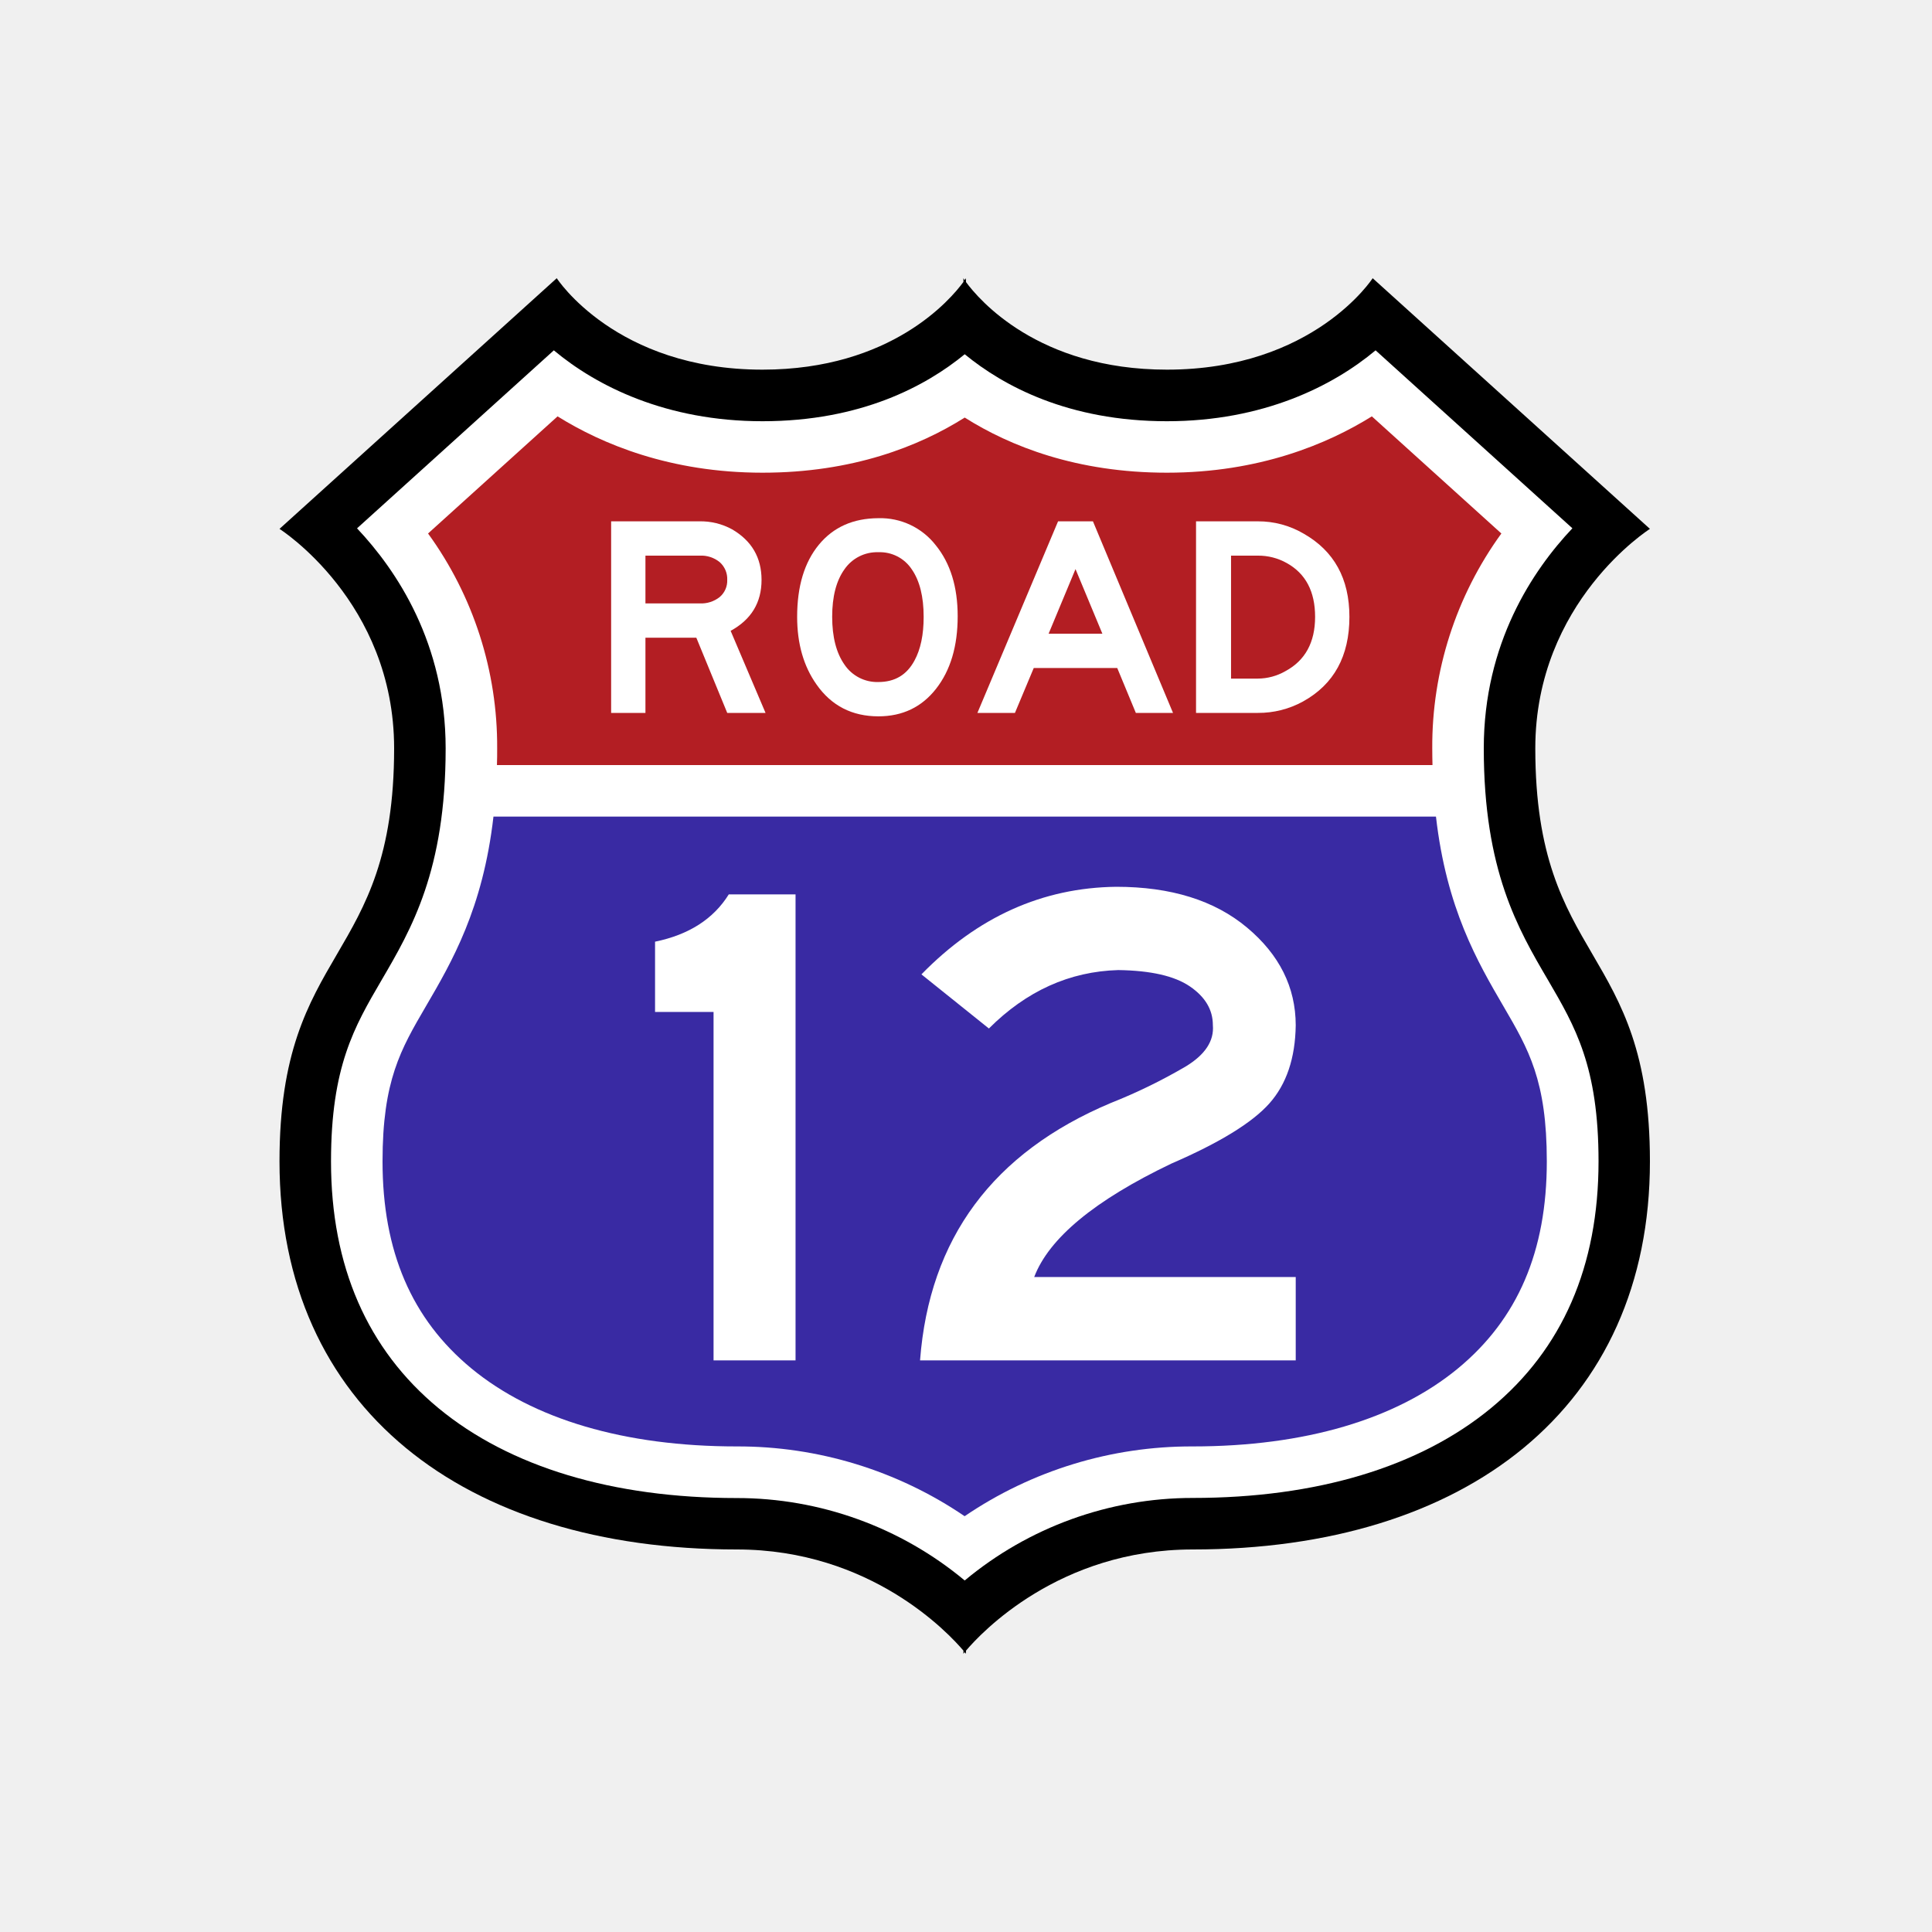
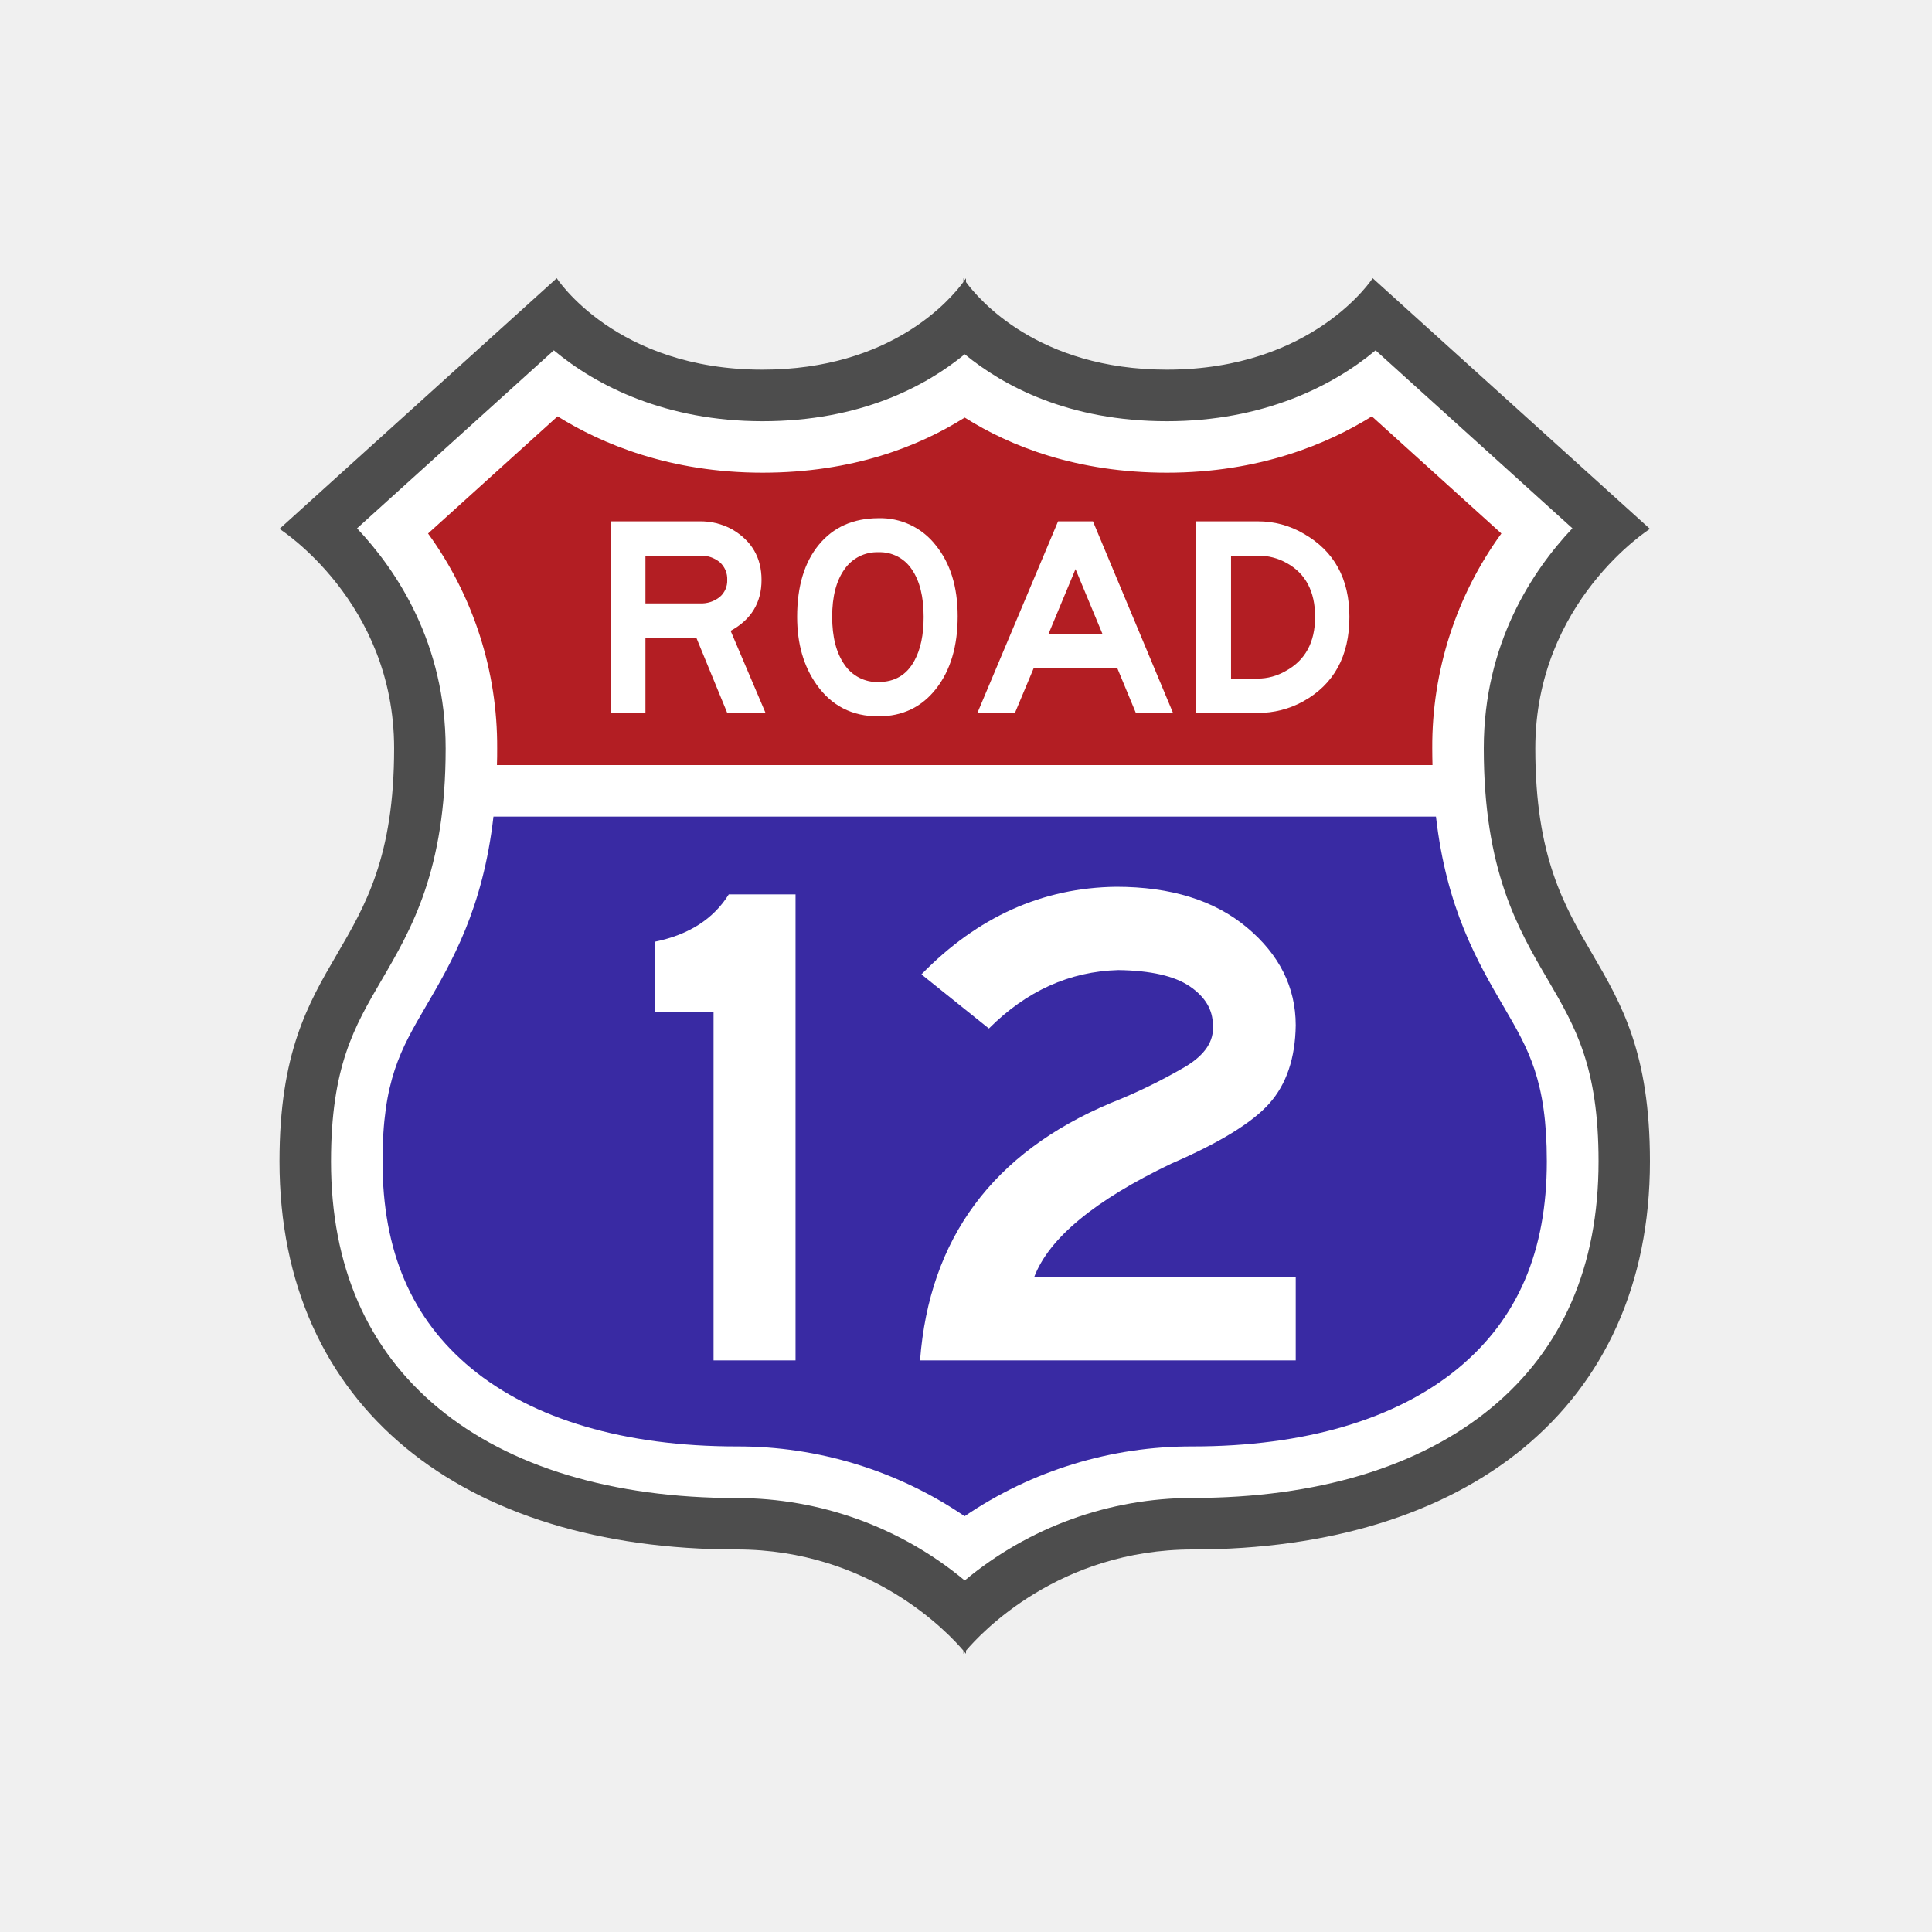
<svg xmlns="http://www.w3.org/2000/svg" viewBox="0 0 750 750">
  <defs>
-     <style>.cls-1,.cls-2,.cls-3,.cls-4{fill-rule:evenodd;}.cls-2,.cls-5{fill:#fff;}.cls-3{fill:#b31e23;}.cls-4{fill:#392aa3;}</style>
+     <style>.cls-1{fill:#4d4d4d;}.cls-1,.cls-2,.cls-3,.cls-4{fill-rule:evenodd;}.cls-2,.cls-5{fill:#fff;}.cls-3{fill:#b31e23;}.cls-4{fill:#392aa3;}</style>
  </defs>
  <g id="Layer_1" data-name="Layer 1">
    <path class="cls-1" d="M640.5,205.31,532.87,108S510,143.5,453,143.5c-50.09,0-73.15-27.41-78-34V108s-.17.27-.5.75c-.33-.48-.5-.75-.5-.75v1.45c-4.85,6.64-27.91,34.05-78,34.05-57,0-79.87-35.5-79.87-35.5L108.5,205.31S153,233.5,153,290.5c0,84-44.5,76-44.5,160.34C108.5,546.5,180,601.5,286,601.5c52,0,82.28,32.53,88,39.28V642l.5-.62.5.62v-1.22c5.72-6.75,36-39.28,88-39.28,106,0,177.5-55,177.5-150.66,0-84.34-44.5-76.34-44.5-160.34C596,233.5,640.5,205.31,640.5,205.31Z" />
    <path class="cls-2" d="M374.5,613.54a138.2,138.2,0,0,0-88.5-32c-48.11,0-88.14-12.06-115.76-34.88s-41.74-55.1-41.74-95.78c0-36.8,9.06-52.31,19.55-70.27,11.7-20,24.95-42.7,24.95-90.07,0-40.77-19-69.12-34.4-85.44L215,136c16.59,13.88,43.64,27.52,81,27.52,38.22,0,63.51-13.7,78.5-26,15,12.3,40.28,26,78.5,26,37.36,0,64.41-13.64,81-27.52l76.4,69.08C595,221.38,576,249.73,576,290.5c0,47.37,13.25,70.06,25,90.07,10.49,18,19.55,33.47,19.55,70.27,0,40.68-14,72.91-41.74,95.78S511.11,581.5,463,581.5A138.2,138.2,0,0,0,374.5,613.54Z" />
    <path class="cls-3" d="M192.91,297H556.09c-.05-2.13-.09-4.28-.09-6.5a140.68,140.68,0,0,1,26.83-83.4l-50.28-45.47C515.42,172.31,488.9,183.5,453,183.5c-35,0-60.82-10.25-78.5-21.4C356.82,173.25,331,183.5,296,183.5c-35.9,0-62.42-11.19-79.55-21.87L166.17,207.1A140.68,140.68,0,0,1,193,290.5C193,292.72,193,294.87,192.91,297Z" />
    <path class="cls-4" d="M557.44,317H191.56c-4.09,35.74-16.17,56.43-26.24,73.66-9.76,16.72-16.82,28.79-16.82,60.18,0,34.91,11.28,61.2,34.47,80.36,24,19.82,59.63,30.3,103,30.3a156.47,156.47,0,0,1,88.5,27.09A156.47,156.47,0,0,1,463,561.5c43.4,0,79-10.48,103-30.3,23.19-19.16,34.47-45.45,34.47-80.36,0-31.39-7.06-43.46-16.82-60.18C573.61,373.43,561.53,352.75,557.44,317Z" />
  </g>
  <g id="Layer_2" data-name="Layer 2">
    <path class="cls-5" d="M297.18,276.75H282.31l-12-29.2H250.56v29.2H237.24V202.38h34.19a25.35,25.35,0,0,1,12.77,3.11q11.43,6.66,11.43,19.64,0,13.22-12,19.76Zm-14.87-51.62a8.71,8.71,0,0,0-2.89-6.88,11.3,11.3,0,0,0-7.77-2.55H250.56v18.54h21.09a11.48,11.48,0,0,0,7.77-2.5A8.3,8.3,0,0,0,282.31,225.13Z" />
    <path class="cls-5" d="M371.77,239.23q0,17.43-8.38,28.14T341,278.08q-15.33,0-24-12.32-7.55-10.65-7.55-26.31,0-17.76,8.44-28T341,201.16a27.23,27.23,0,0,1,22.25,10.49Q371.77,222.14,371.77,239.23Zm-13.21.22q0-11.76-4.6-18.42A14.83,14.83,0,0,0,341,214.37,15.35,15.35,0,0,0,327.82,221q-4.77,6.66-4.77,18.42T327.82,258A15.3,15.3,0,0,0,341,264.76q9.54,0,14-8.33Q358.57,249.89,358.56,239.45Z" />
    <path class="cls-5" d="M455.36,276.75H440.93l-7.22-17.43H401.3L394,276.75H379.43l31.31-74.37h13.54ZM427.94,246l-10.43-25.08L407.07,246Z" />
    <path class="cls-5" d="M523.84,239.45q0,22.88-18,32.86a35.92,35.92,0,0,1-17.54,4.44h-24V202.38h24a34.73,34.73,0,0,1,17.76,4.77Q523.84,217.26,523.84,239.45Zm-13.32,0q0-14.76-11-20.87a22.41,22.41,0,0,0-11.21-2.88H477.89v47.73h10.43A21.72,21.72,0,0,0,499,260.54Q510.52,254.33,510.52,239.45Z" />
    <path class="cls-5" d="M308.83,528.1H277V392.83H254.29V365.56q19.71-4.05,28.62-18.36h25.92Z" />
    <path class="cls-5" d="M503,528.1H357.16q5.4-71,74-99.9A211.44,211.44,0,0,0,460.3,414q11.34-6.88,10.53-16.07,0-8.91-8.91-15t-27.81-6.35q-28.35.81-50.22,22.68L357.7,378.25q32.67-33.48,75.6-34,31.86,0,50.76,15.8T503,398q-.27,19.17-10.26,30.38t-38.07,23.35q-44.55,21.33-53.19,44H503Z" />
  </g>
</svg>
